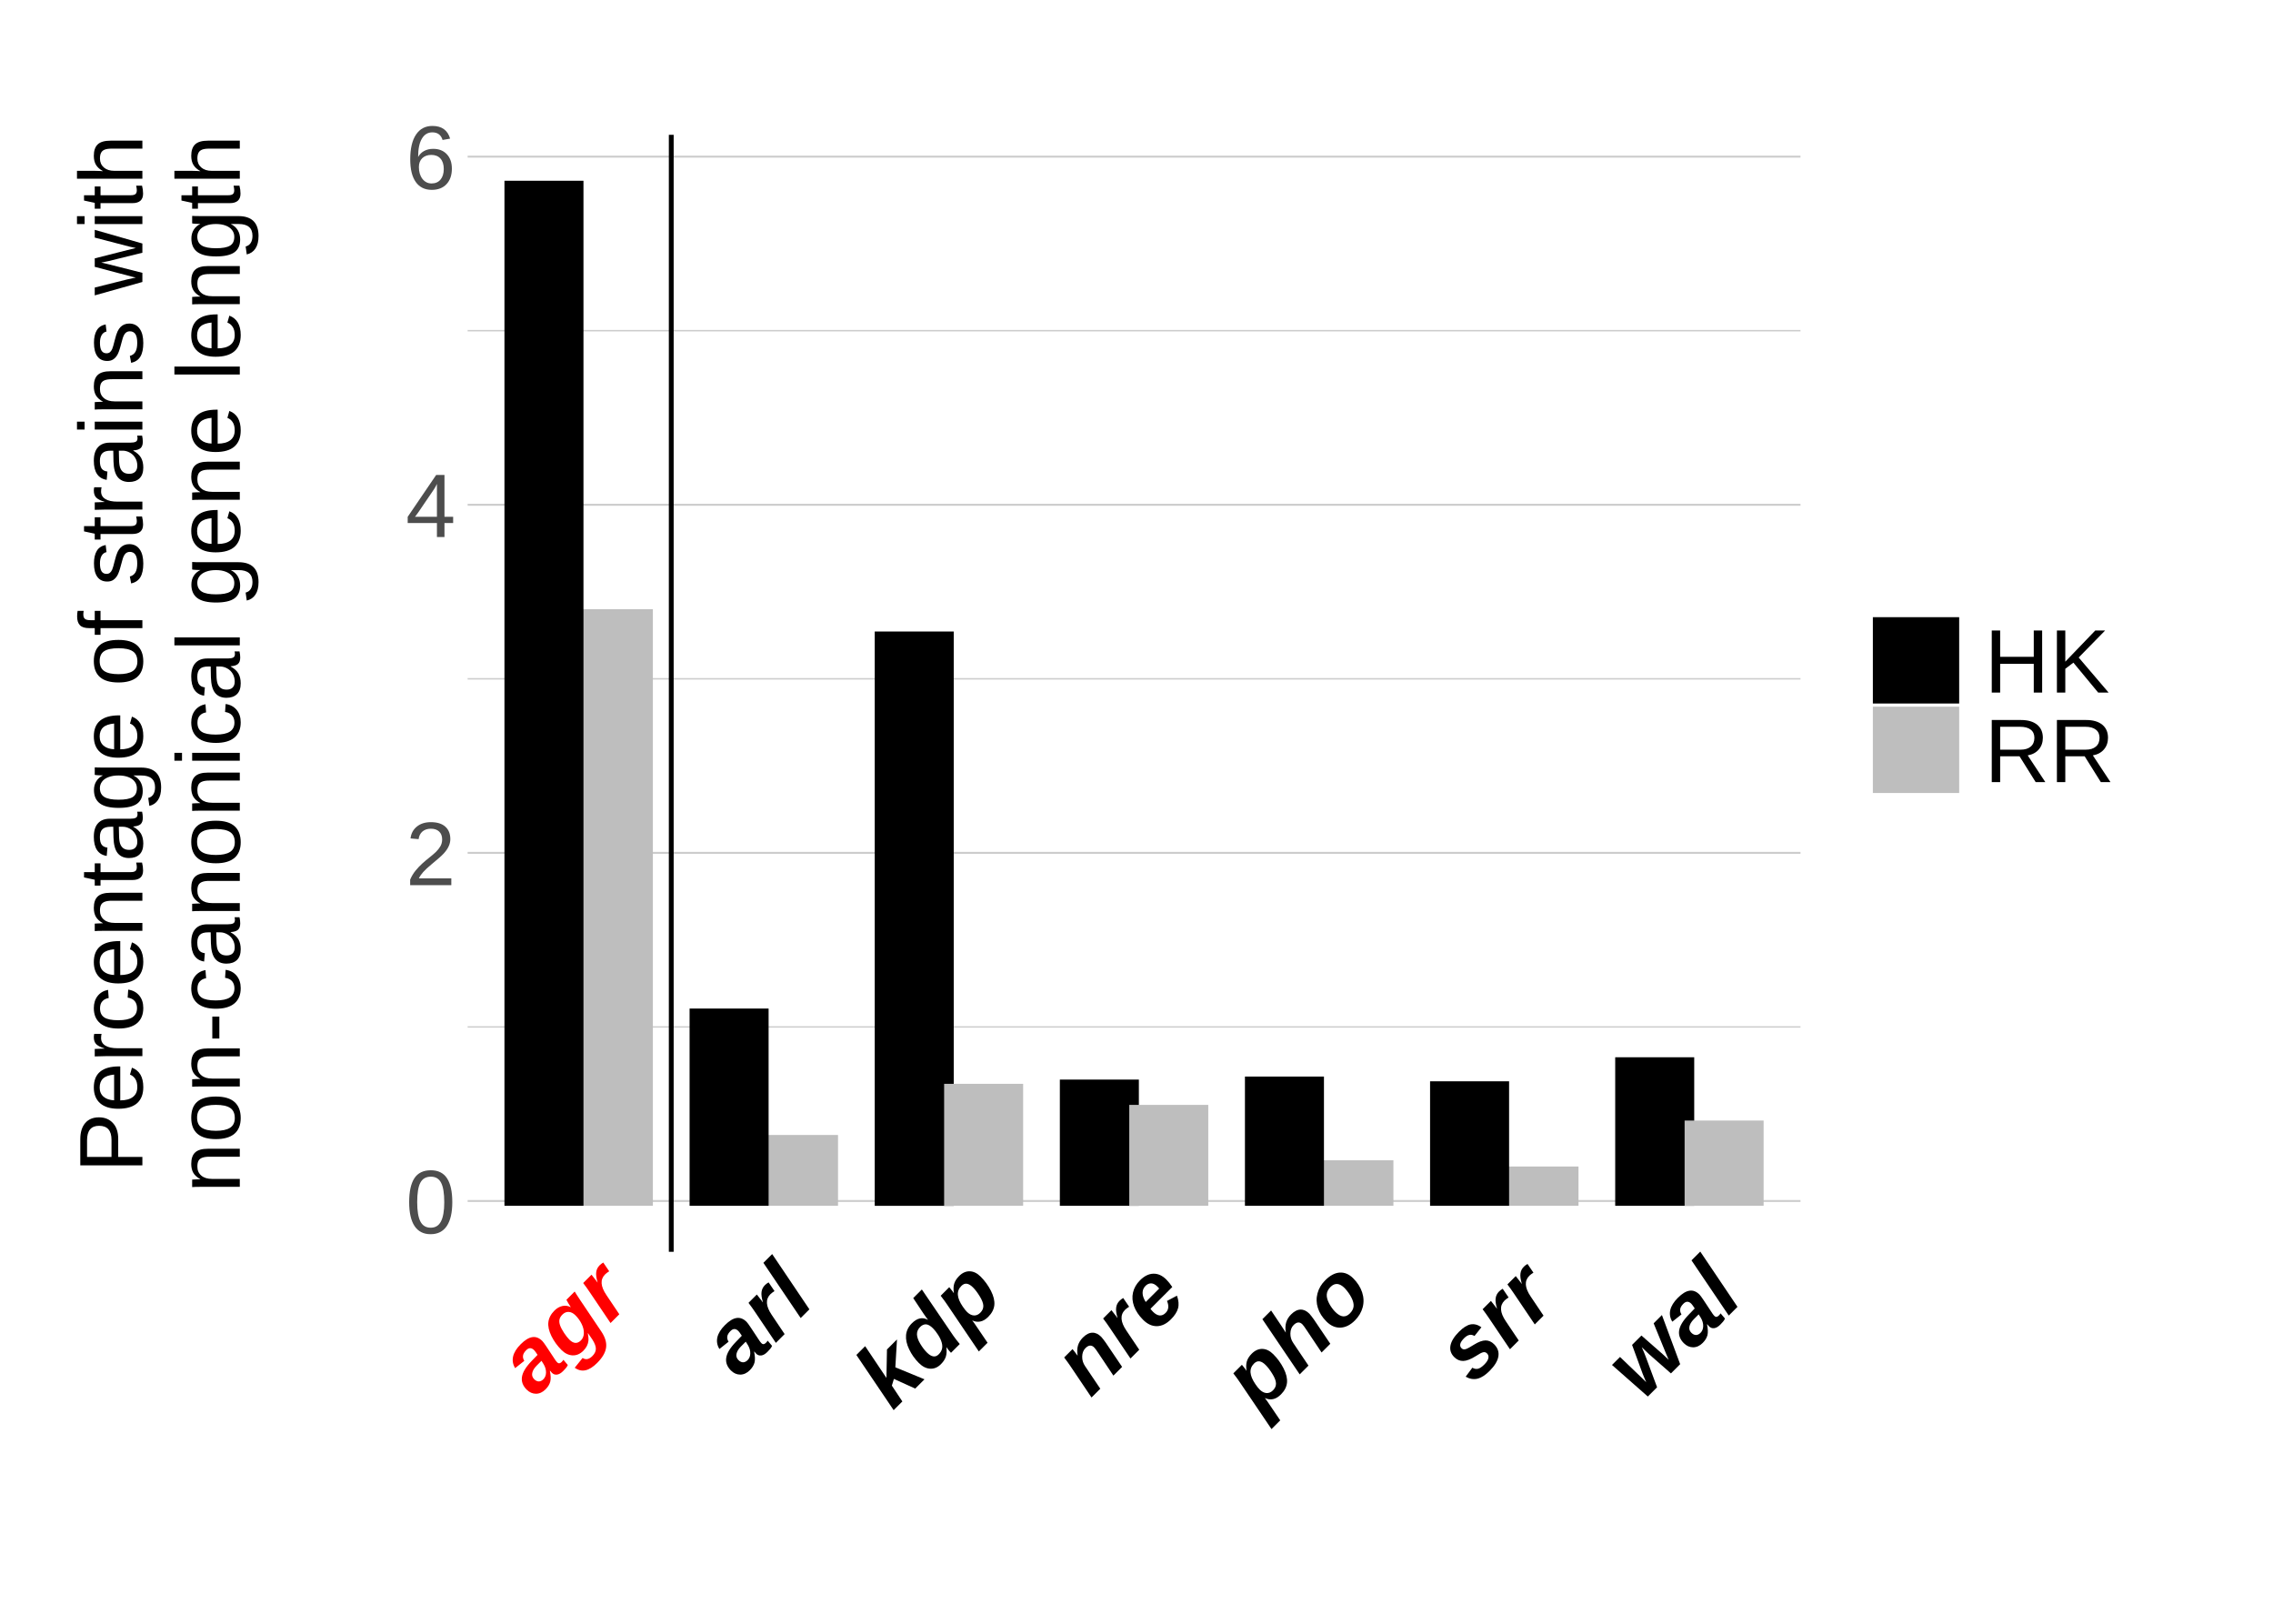
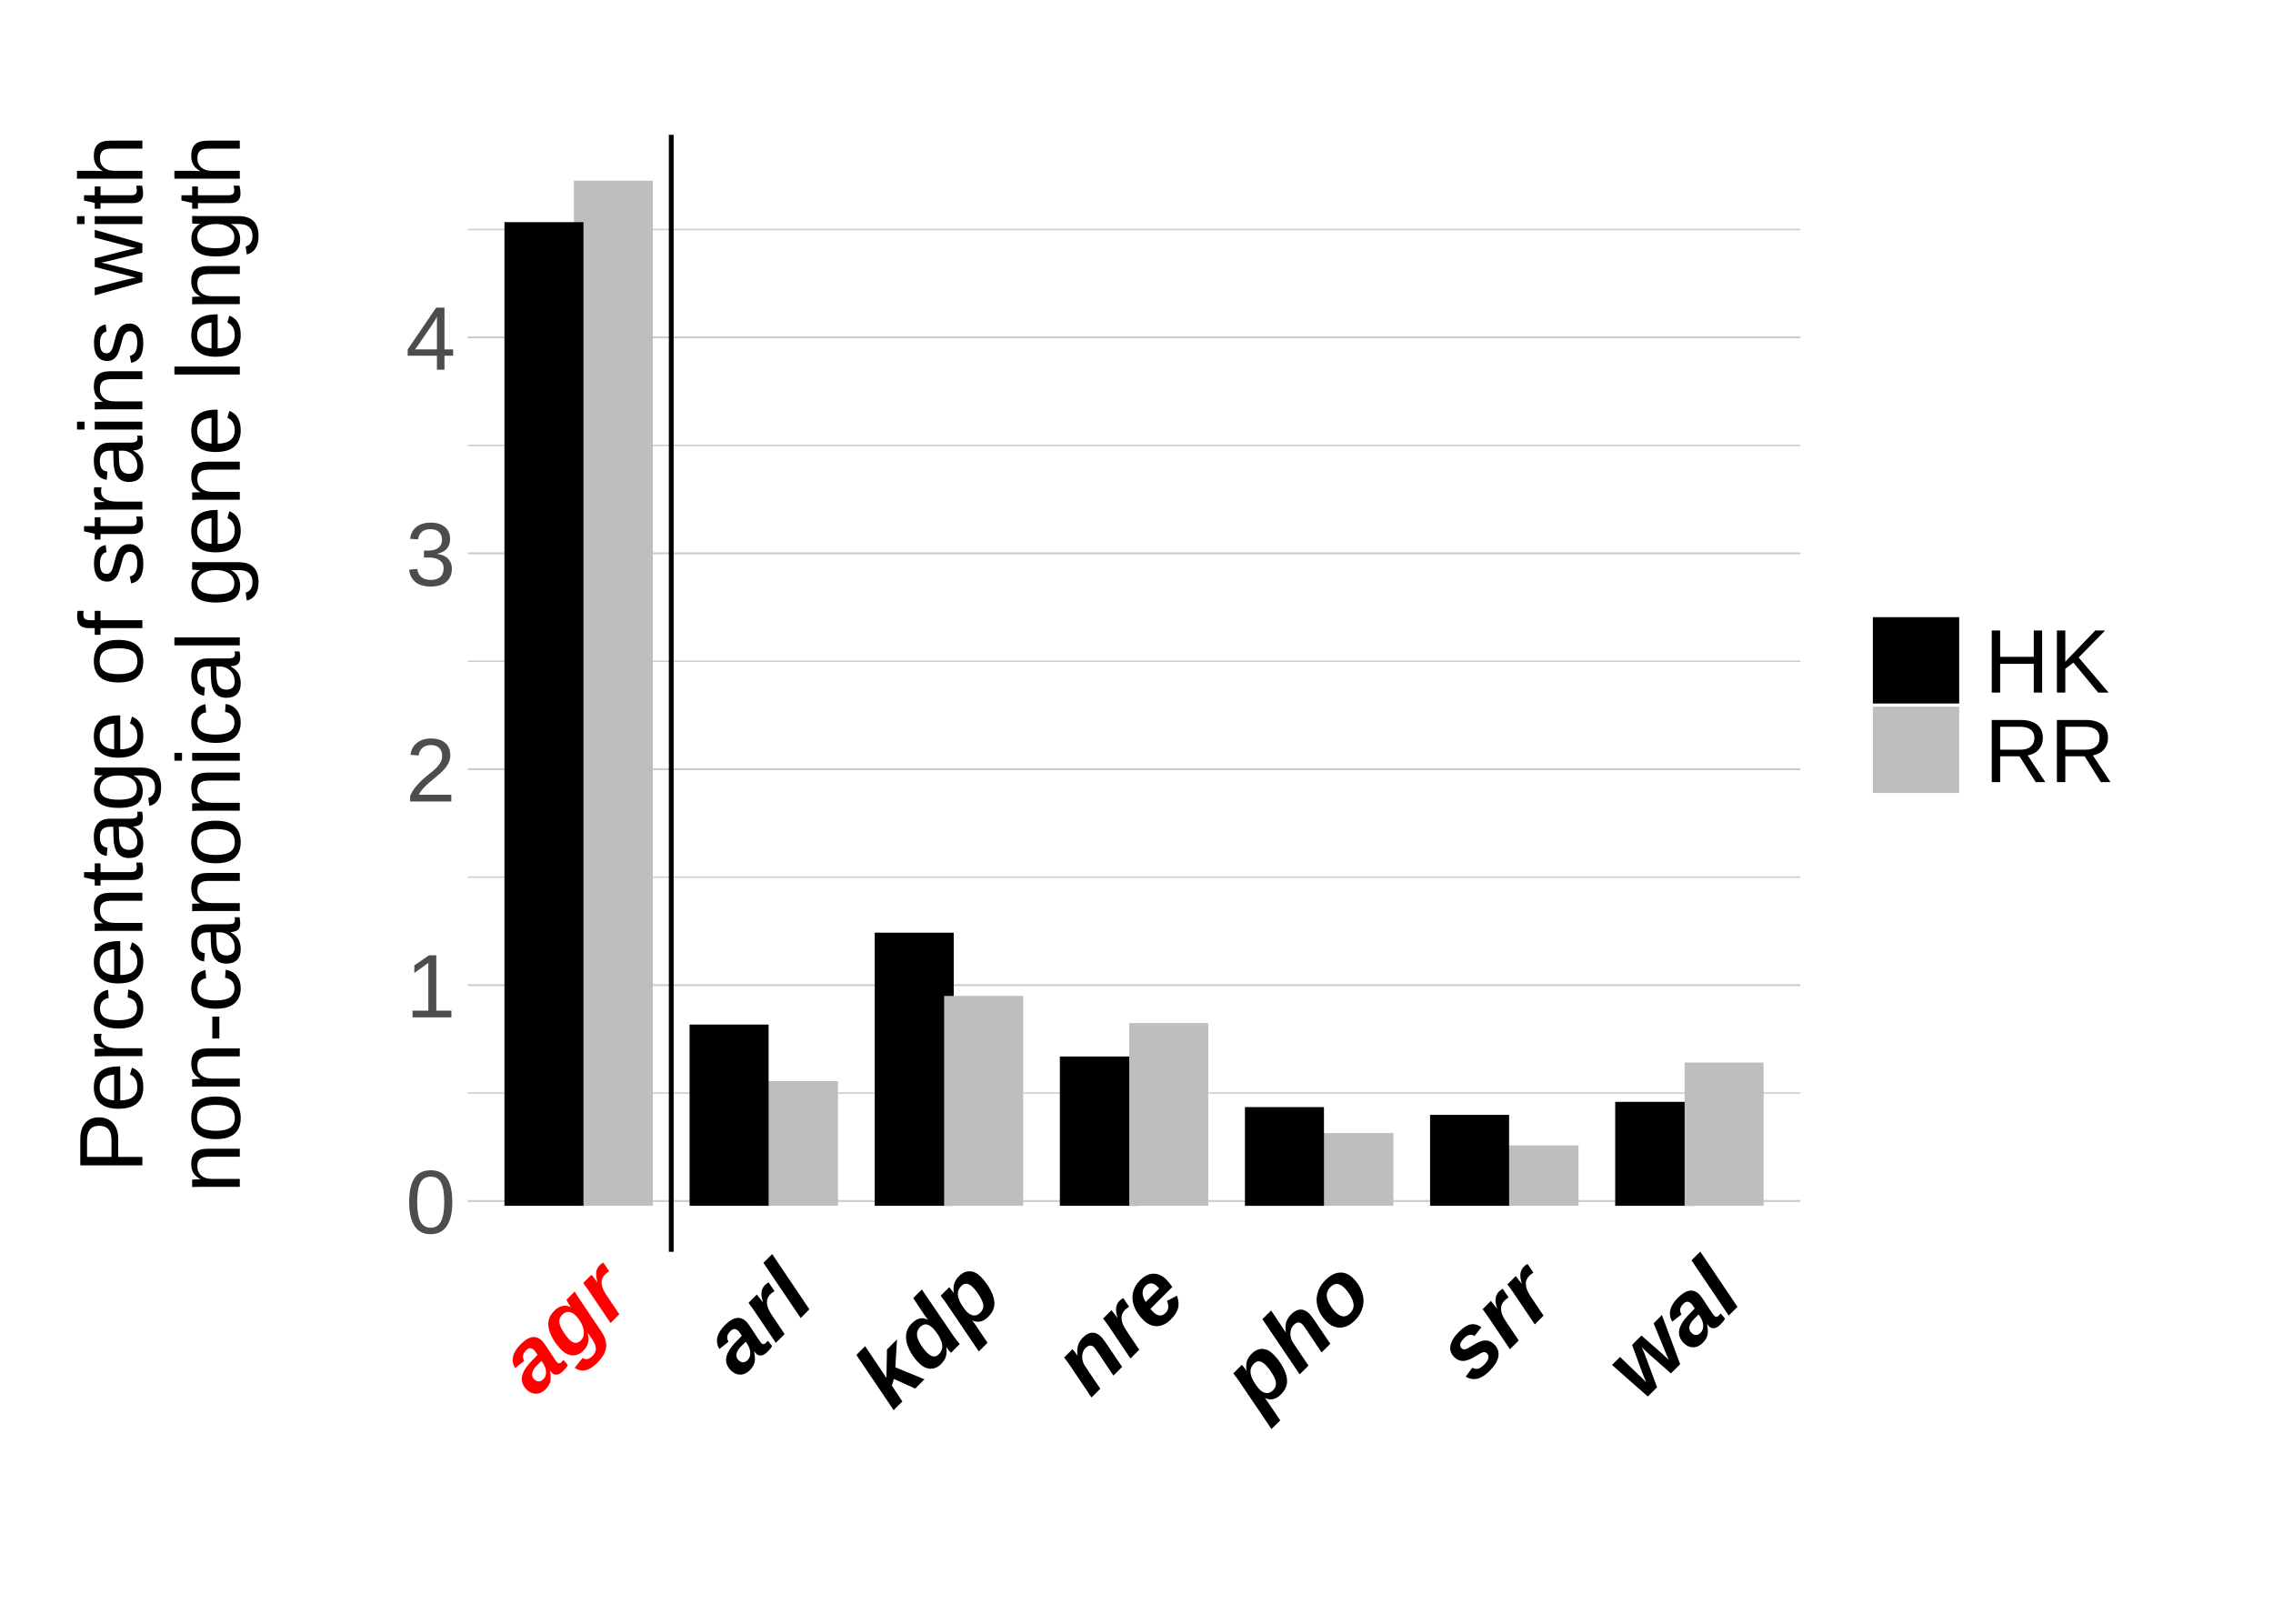
<svg xmlns="http://www.w3.org/2000/svg" class="svglite" width="504.00pt" height="360.00pt" viewBox="0 0 504.00 360.00">
  <defs>
    <style type="text/css">
    .svglite line, .svglite polyline, .svglite polygon, .svglite path, .svglite rect, .svglite circle {
      fill: none;
      stroke: #000000;
      stroke-linecap: round;
      stroke-linejoin: round;
      stroke-miterlimit: 10.00;
    }
  </style>
  </defs>
  <rect width="100%" height="100%" style="stroke: none; fill: none;" />
  <defs>
    <clipPath id="cpMC4wMHw1MDQuMDB8MC4wMHwzNjAuMDA=">
      <rect x="0.00" y="0.00" width="504.00" height="360.00" />
    </clipPath>
  </defs>
  <g clip-path="url(#cpMC4wMHw1MDQuMDB8MC4wMHwzNjAuMDA=)">
</g>
  <defs>
    <clipPath id="cpMTAzLjY5fDM5OS4yM3wyOS44OXwyNzcuNTM=">
      <rect x="103.69" y="29.89" width="295.55" height="247.64" />
    </clipPath>
  </defs>
  <g clip-path="url(#cpMTAzLjY5fDM5OS4yM3wyOS44OXwyNzcuNTM=)">
-     <polyline points="103.69,227.68 399.23,227.68 " style="stroke-width: 0.32; stroke: #CCCCCC; stroke-linecap: butt;" />
-     <polyline points="103.69,150.50 399.23,150.50 " style="stroke-width: 0.32; stroke: #CCCCCC; stroke-linecap: butt;" />
-     <polyline points="103.69,73.32 399.23,73.32 " style="stroke-width: 0.32; stroke: #CCCCCC; stroke-linecap: butt;" />
+     <polyline points="103.69,242.34 399.23,242.34 " style="stroke-width: 0.32; stroke: #CCCCCC; stroke-linecap: butt;" />
+     <polyline points="103.69,194.47 399.23,194.47 " style="stroke-width: 0.32; stroke: #CCCCCC; stroke-linecap: butt;" />
+     <polyline points="103.69,146.61 399.23,146.61 " style="stroke-width: 0.32; stroke: #CCCCCC; stroke-linecap: butt;" />
+     <polyline points="103.69,98.74 399.23,98.74 " style="stroke-width: 0.32; stroke: #CCCCCC; stroke-linecap: butt;" />
+     <polyline points="103.69,50.88 399.23,50.88 " style="stroke-width: 0.32; stroke: #CCCCCC; stroke-linecap: butt;" />
    <polyline points="103.69,266.27 399.23,266.27 " style="stroke-width: 0.43; stroke: #CCCCCC; stroke-linecap: butt;" />
-     <polyline points="103.69,189.09 399.23,189.09 " style="stroke-width: 0.43; stroke: #CCCCCC; stroke-linecap: butt;" />
-     <polyline points="103.69,111.91 399.23,111.91 " style="stroke-width: 0.43; stroke: #CCCCCC; stroke-linecap: butt;" />
-     <polyline points="103.69,34.73 399.23,34.73 " style="stroke-width: 0.43; stroke: #CCCCCC; stroke-linecap: butt;" />
-     <rect x="128.31" y="136.13" width="15.39" height="130.14" style="stroke-width: 2.13; stroke: #BEBEBE; stroke-linecap: square; stroke-linejoin: miter; fill: #BEBEBE;" />
-     <rect x="112.92" y="41.14" width="15.39" height="225.13" style="stroke-width: 2.13; stroke-linecap: square; stroke-linejoin: miter; fill: #000000;" />
-     <rect x="169.36" y="252.70" width="15.39" height="13.57" style="stroke-width: 2.13; stroke: #BEBEBE; stroke-linecap: square; stroke-linejoin: miter; fill: #BEBEBE;" />
-     <rect x="153.97" y="224.67" width="15.39" height="41.60" style="stroke-width: 2.13; stroke-linecap: square; stroke-linejoin: miter; fill: #000000;" />
-     <rect x="195.02" y="141.08" width="15.39" height="125.20" style="stroke-width: 2.13; stroke-linecap: square; stroke-linejoin: miter; fill: #000000;" />
-     <rect x="210.41" y="241.36" width="15.39" height="24.91" style="stroke-width: 2.13; stroke: #BEBEBE; stroke-linecap: square; stroke-linejoin: miter; fill: #BEBEBE;" />
-     <rect x="236.07" y="240.42" width="15.39" height="25.85" style="stroke-width: 2.13; stroke-linecap: square; stroke-linejoin: miter; fill: #000000;" />
-     <rect x="251.46" y="246.03" width="15.39" height="20.24" style="stroke-width: 2.13; stroke: #BEBEBE; stroke-linecap: square; stroke-linejoin: miter; fill: #BEBEBE;" />
-     <rect x="292.51" y="258.31" width="15.39" height="7.96" style="stroke-width: 2.13; stroke: #BEBEBE; stroke-linecap: square; stroke-linejoin: miter; fill: #BEBEBE;" />
-     <rect x="277.11" y="239.75" width="15.39" height="26.52" style="stroke-width: 2.13; stroke-linecap: square; stroke-linejoin: miter; fill: #000000;" />
-     <rect x="333.55" y="259.69" width="15.39" height="6.58" style="stroke-width: 2.13; stroke: #BEBEBE; stroke-linecap: square; stroke-linejoin: miter; fill: #BEBEBE;" />
-     <rect x="318.16" y="240.80" width="15.39" height="25.47" style="stroke-width: 2.13; stroke-linecap: square; stroke-linejoin: miter; fill: #000000;" />
-     <rect x="359.21" y="235.47" width="15.39" height="30.80" style="stroke-width: 2.13; stroke-linecap: square; stroke-linejoin: miter; fill: #000000;" />
-     <rect x="374.60" y="249.50" width="15.39" height="16.77" style="stroke-width: 2.13; stroke: #BEBEBE; stroke-linecap: square; stroke-linejoin: miter; fill: #BEBEBE;" />
+     <polyline points="103.69,218.41 399.23,218.41 " style="stroke-width: 0.43; stroke: #CCCCCC; stroke-linecap: butt;" />
+     <polyline points="103.69,170.54 399.23,170.54 " style="stroke-width: 0.43; stroke: #CCCCCC; stroke-linecap: butt;" />
+     <polyline points="103.69,122.68 399.23,122.68 " style="stroke-width: 0.43; stroke: #CCCCCC; stroke-linecap: butt;" />
+     <polyline points="103.69,74.81 399.23,74.81 " style="stroke-width: 0.43; stroke: #CCCCCC; stroke-linecap: butt;" />
+     <rect x="128.31" y="41.14" width="15.39" height="225.13" style="stroke-width: 2.13; stroke: #BEBEBE; stroke-linecap: square; stroke-linejoin: miter; fill: #BEBEBE;" />
+     <rect x="112.92" y="50.32" width="15.39" height="215.95" style="stroke-width: 2.13; stroke-linecap: square; stroke-linejoin: miter; fill: #000000;" />
+     <rect x="169.36" y="240.77" width="15.39" height="25.50" style="stroke-width: 2.13; stroke: #BEBEBE; stroke-linecap: square; stroke-linejoin: miter; fill: #BEBEBE;" />
+     <rect x="153.97" y="228.22" width="15.39" height="38.05" style="stroke-width: 2.13; stroke-linecap: square; stroke-linejoin: miter; fill: #000000;" />
+     <rect x="195.02" y="207.85" width="15.39" height="58.42" style="stroke-width: 2.13; stroke-linecap: square; stroke-linejoin: miter; fill: #000000;" />
+     <rect x="210.41" y="221.87" width="15.39" height="44.40" style="stroke-width: 2.13; stroke: #BEBEBE; stroke-linecap: square; stroke-linejoin: miter; fill: #BEBEBE;" />
+     <rect x="236.07" y="235.30" width="15.39" height="30.97" style="stroke-width: 2.13; stroke-linecap: square; stroke-linejoin: miter; fill: #000000;" />
+     <rect x="251.46" y="227.88" width="15.39" height="38.39" style="stroke-width: 2.13; stroke: #BEBEBE; stroke-linecap: square; stroke-linejoin: miter; fill: #BEBEBE;" />
+     <rect x="292.51" y="252.27" width="15.39" height="14.00" style="stroke-width: 2.13; stroke: #BEBEBE; stroke-linecap: square; stroke-linejoin: miter; fill: #BEBEBE;" />
+     <rect x="277.11" y="246.52" width="15.39" height="19.76" style="stroke-width: 2.13; stroke-linecap: square; stroke-linejoin: miter; fill: #000000;" />
+     <rect x="333.55" y="255.02" width="15.39" height="11.25" style="stroke-width: 2.13; stroke: #BEBEBE; stroke-linecap: square; stroke-linejoin: miter; fill: #BEBEBE;" />
+     <rect x="318.16" y="248.24" width="15.39" height="18.03" style="stroke-width: 2.13; stroke-linecap: square; stroke-linejoin: miter; fill: #000000;" />
+     <rect x="359.21" y="245.36" width="15.39" height="20.91" style="stroke-width: 2.13; stroke-linecap: square; stroke-linejoin: miter; fill: #000000;" />
+     <rect x="374.60" y="236.64" width="15.39" height="29.63" style="stroke-width: 2.13; stroke: #BEBEBE; stroke-linecap: square; stroke-linejoin: miter; fill: #BEBEBE;" />
    <line x1="148.84" y1="277.53" x2="148.84" y2="29.89" style="stroke-width: 1.07; stroke-linecap: butt;" />
  </g>
  <g clip-path="url(#cpMC4wMHw1MDQuMDB8MC4wMHwzNjAuMDA=)">
    <text x="101.07" y="273.43" text-anchor="end" style="font-size: 20.00px; fill: #4D4D4D; font-family: Arial;" textLength="11.12px" lengthAdjust="spacingAndGlyphs">0</text>
-     <text x="101.07" y="196.25" text-anchor="end" style="font-size: 20.00px; fill: #4D4D4D; font-family: Arial;" textLength="11.12px" lengthAdjust="spacingAndGlyphs">2</text>
-     <text x="101.07" y="119.07" text-anchor="end" style="font-size: 20.00px; fill: #4D4D4D; font-family: Arial;" textLength="11.12px" lengthAdjust="spacingAndGlyphs">4</text>
-     <text x="101.07" y="41.89" text-anchor="end" style="font-size: 20.00px; fill: #4D4D4D; font-family: Arial;" textLength="11.12px" lengthAdjust="spacingAndGlyphs">6</text>
+     <text x="101.07" y="225.57" text-anchor="end" style="font-size: 20.00px; fill: #4D4D4D; font-family: Arial;" textLength="11.12px" lengthAdjust="spacingAndGlyphs">1</text>
+     <text x="101.07" y="177.70" text-anchor="end" style="font-size: 20.00px; fill: #4D4D4D; font-family: Arial;" textLength="11.12px" lengthAdjust="spacingAndGlyphs">2</text>
+     <text x="101.07" y="129.84" text-anchor="end" style="font-size: 20.00px; fill: #4D4D4D; font-family: Arial;" textLength="11.12px" lengthAdjust="spacingAndGlyphs">3</text>
+     <text x="101.07" y="81.97" text-anchor="end" style="font-size: 20.00px; fill: #4D4D4D; font-family: Arial;" textLength="11.12px" lengthAdjust="spacingAndGlyphs">4</text>
    <text transform="translate(140.64,288.07) rotate(-45)" text-anchor="end" style="font-size: 20.00px; font-weight: bold; font-style: italic; fill: #FF0000; font-family: Arial;" textLength="31.13px" lengthAdjust="spacingAndGlyphs">agr</text>
    <text transform="translate(181.22,288.54) rotate(-45)" text-anchor="end" style="font-size: 20.00px; font-weight: bold; font-style: italic; font-family: Arial;" textLength="24.47px" lengthAdjust="spacingAndGlyphs">arl</text>
    <text transform="translate(223.05,287.75) rotate(-45)" text-anchor="end" style="font-size: 20.00px; font-weight: bold; font-style: italic; font-family: Arial;" textLength="35.56px" lengthAdjust="spacingAndGlyphs">kdp</text>
    <text transform="translate(263.79,288.07) rotate(-45)" text-anchor="end" style="font-size: 20.00px; font-weight: bold; font-style: italic; font-family: Arial;" textLength="31.13px" lengthAdjust="spacingAndGlyphs">nre</text>
    <text transform="translate(305.22,287.68) rotate(-45)" text-anchor="end" style="font-size: 20.00px; font-weight: bold; font-style: italic; font-family: Arial;" textLength="36.66px" lengthAdjust="spacingAndGlyphs">pho</text>
    <text transform="translate(345.57,288.38) rotate(-45)" text-anchor="end" style="font-size: 20.00px; font-weight: bold; font-style: italic; font-family: Arial;" textLength="26.69px" lengthAdjust="spacingAndGlyphs">srr</text>
    <text transform="translate(387.01,287.99) rotate(-45)" text-anchor="end" style="font-size: 20.00px; font-weight: bold; font-style: italic; font-family: Arial;" textLength="32.24px" lengthAdjust="spacingAndGlyphs">wal</text>
    <text transform="translate(31.57,29.89) rotate(-90)" text-anchor="end" style="font-size: 20.00px; font-family: Arial;" textLength="230.14px" lengthAdjust="spacingAndGlyphs">Percentage of strains with</text>
    <text transform="translate(53.17,29.89) rotate(-90)" text-anchor="end" style="font-size: 20.00px; font-family: Arial;" textLength="234.65px" lengthAdjust="spacingAndGlyphs">non-canonical gene length</text>
    <rect x="416.34" y="137.90" width="17.01" height="17.01" style="stroke-width: 2.13; stroke-linecap: square; stroke-linejoin: miter; fill: #000000;" />
    <rect x="416.34" y="157.74" width="17.01" height="17.01" style="stroke-width: 2.13; stroke: #BEBEBE; stroke-linecap: square; stroke-linejoin: miter; fill: #BEBEBE;" />
    <text x="440.00" y="153.56" style="font-size: 20.00px; font-family: Arial;" textLength="27.78px" lengthAdjust="spacingAndGlyphs">HK</text>
    <text x="440.00" y="173.40" style="font-size: 20.00px; font-family: Arial;" textLength="28.89px" lengthAdjust="spacingAndGlyphs">RR</text>
  </g>
</svg>
